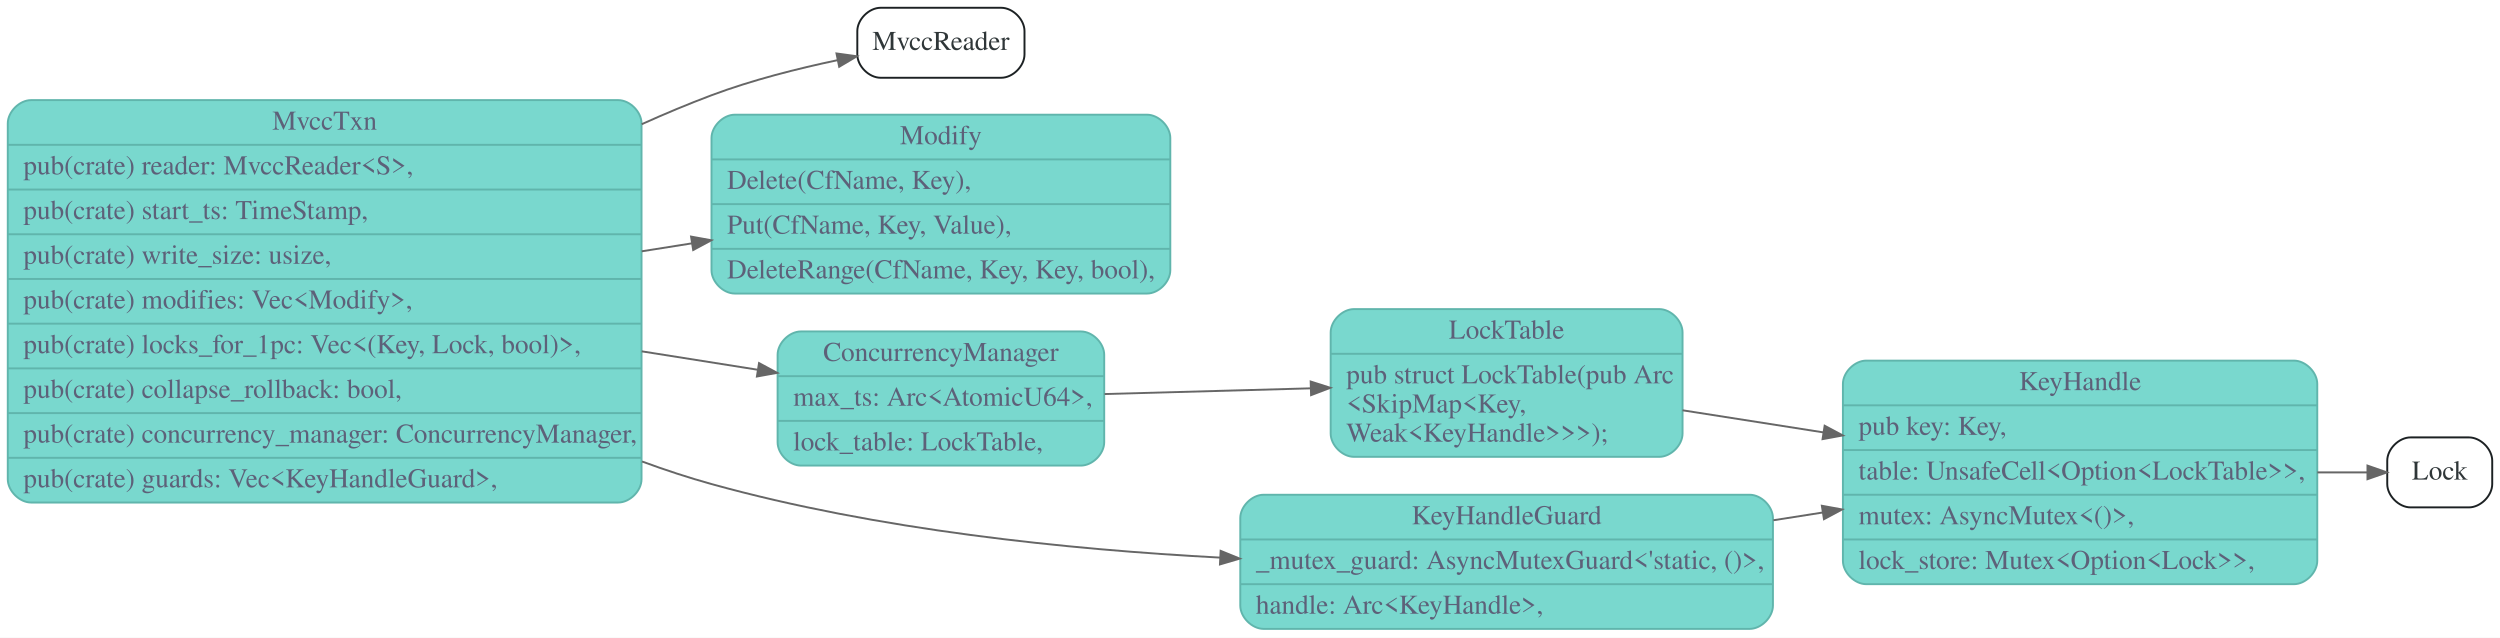
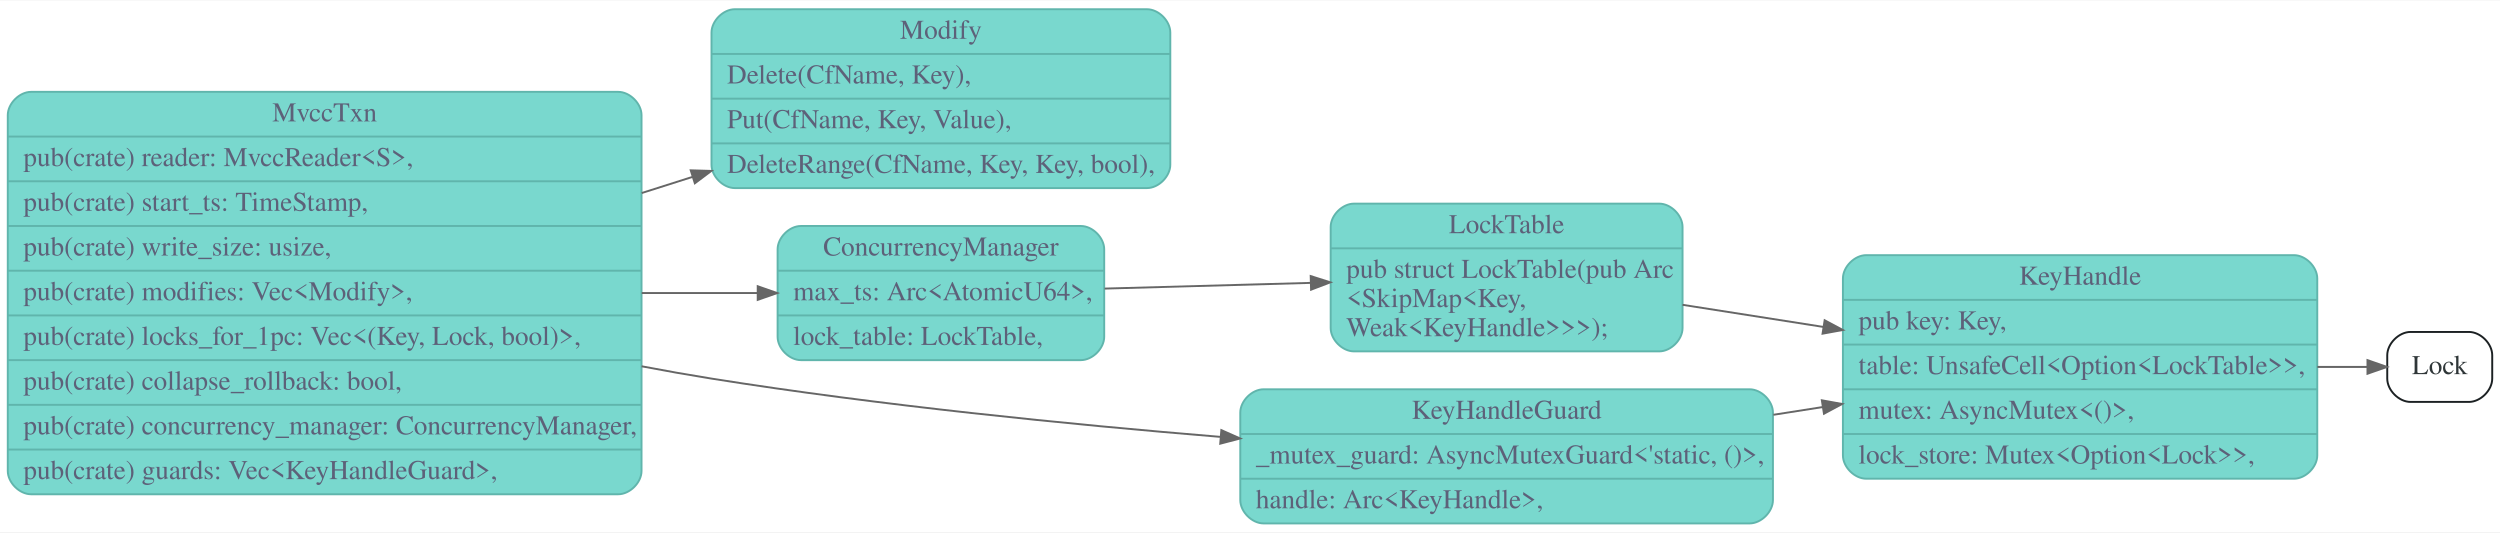
- <svg xmlns="http://www.w3.org/2000/svg" width="1286pt" height="328pt" viewBox="0.00 0.00 1286.00 328.00">
-   <g id="graph0" class="graph" transform="scale(1 1) rotate(0) translate(4 324)">
-     <polygon fill="white" stroke="transparent" points="-4,4 -4,-324 1282,-324 1282,4 -4,4" />
+ <svg xmlns="http://www.w3.org/2000/svg" width="1286pt" height="274pt" viewBox="0.00 0.00 1286.00 273.50">
+   <g id="graph0" class="graph" transform="scale(1 1) rotate(0) translate(4 269.5)">
+     <polygon fill="white" stroke="transparent" points="-4,4 -4,-269.5 1282,-269.5 1282,4 -4,4" />
    <g id="node1" class="node">
-       <path fill="#79d8ce" stroke="#60b5ac" d="M12,-65.5C12,-65.5 314,-65.5 314,-65.5 320,-65.5 326,-71.5 326,-77.5 326,-77.5 326,-260.5 326,-260.5 326,-266.5 320,-272.5 314,-272.5 314,-272.5 12,-272.5 12,-272.5 6,-272.5 0,-266.5 0,-260.5 0,-260.5 0,-77.5 0,-77.5 0,-71.5 6,-65.5 12,-65.5" />
-       <text text-anchor="middle" x="163" y="-257.3" font-family="Times,serif" font-size="14.00" fill="#5d6179">MvccTxn</text>
-       <polyline fill="none" stroke="#60b5ac" points="0,-249.5 326,-249.5 " />
-       <text text-anchor="start" x="8" y="-234.3" font-family="Times,serif" font-size="14.00" fill="#5d6179">pub(crate) reader: MvccReader&lt;S&gt;,</text>
-       <polyline fill="none" stroke="#60b5ac" points="0,-226.5 326,-226.5 " />
-       <text text-anchor="start" x="8" y="-211.3" font-family="Times,serif" font-size="14.00" fill="#5d6179">pub(crate) start_ts: TimeStamp,</text>
-       <polyline fill="none" stroke="#60b5ac" points="0,-203.5 326,-203.5 " />
-       <text text-anchor="start" x="8" y="-188.3" font-family="Times,serif" font-size="14.00" fill="#5d6179">pub(crate) write_size: usize,</text>
-       <polyline fill="none" stroke="#60b5ac" points="0,-180.5 326,-180.5 " />
-       <text text-anchor="start" x="8" y="-165.3" font-family="Times,serif" font-size="14.00" fill="#5d6179">pub(crate) modifies: Vec&lt;Modify&gt;,</text>
-       <polyline fill="none" stroke="#60b5ac" points="0,-157.5 326,-157.5 " />
-       <text text-anchor="start" x="8" y="-142.3" font-family="Times,serif" font-size="14.00" fill="#5d6179">pub(crate) locks_for_1pc: Vec&lt;(Key, Lock, bool)&gt;,</text>
-       <polyline fill="none" stroke="#60b5ac" points="0,-134.5 326,-134.5 " />
-       <text text-anchor="start" x="8" y="-119.3" font-family="Times,serif" font-size="14.00" fill="#5d6179">pub(crate) collapse_rollback: bool,</text>
-       <polyline fill="none" stroke="#60b5ac" points="0,-111.5 326,-111.5 " />
-       <text text-anchor="start" x="8" y="-96.3" font-family="Times,serif" font-size="14.00" fill="#5d6179">pub(crate) concurrency_manager: ConcurrencyManager,</text>
-       <polyline fill="none" stroke="#60b5ac" points="0,-88.5 326,-88.5 " />
-       <text text-anchor="start" x="8" y="-73.3" font-family="Times,serif" font-size="14.00" fill="#5d6179">pub(crate) guards: Vec&lt;KeyHandleGuard&gt;,</text>
+       <path fill="#79d8ce" stroke="#60b5ac" d="M12,-15.5C12,-15.5 314,-15.5 314,-15.5 320,-15.5 326,-21.5 326,-27.5 326,-27.5 326,-210.5 326,-210.5 326,-216.5 320,-222.5 314,-222.5 314,-222.5 12,-222.5 12,-222.5 6,-222.5 0,-216.5 0,-210.5 0,-210.5 0,-27.5 0,-27.5 0,-21.5 6,-15.5 12,-15.5" />
+       <text text-anchor="middle" x="163" y="-207.3" font-family="Times,serif" font-size="14.00" fill="#5d6179">MvccTxn</text>
+       <polyline fill="none" stroke="#60b5ac" points="0,-199.5 326,-199.5 " />
+       <text text-anchor="start" x="8" y="-184.3" font-family="Times,serif" font-size="14.00" fill="#5d6179">pub(crate) reader: MvccReader&lt;S&gt;,</text>
+       <polyline fill="none" stroke="#60b5ac" points="0,-176.5 326,-176.5 " />
+       <text text-anchor="start" x="8" y="-161.3" font-family="Times,serif" font-size="14.00" fill="#5d6179">pub(crate) start_ts: TimeStamp,</text>
+       <polyline fill="none" stroke="#60b5ac" points="0,-153.5 326,-153.5 " />
+       <text text-anchor="start" x="8" y="-138.3" font-family="Times,serif" font-size="14.00" fill="#5d6179">pub(crate) write_size: usize,</text>
+       <polyline fill="none" stroke="#60b5ac" points="0,-130.5 326,-130.5 " />
+       <text text-anchor="start" x="8" y="-115.3" font-family="Times,serif" font-size="14.00" fill="#5d6179">pub(crate) modifies: Vec&lt;Modify&gt;,</text>
+       <polyline fill="none" stroke="#60b5ac" points="0,-107.5 326,-107.5 " />
+       <text text-anchor="start" x="8" y="-92.3" font-family="Times,serif" font-size="14.00" fill="#5d6179">pub(crate) locks_for_1pc: Vec&lt;(Key, Lock, bool)&gt;,</text>
+       <polyline fill="none" stroke="#60b5ac" points="0,-84.5 326,-84.5 " />
+       <text text-anchor="start" x="8" y="-69.3" font-family="Times,serif" font-size="14.00" fill="#5d6179">pub(crate) collapse_rollback: bool,</text>
+       <polyline fill="none" stroke="#60b5ac" points="0,-61.5 326,-61.5 " />
+       <text text-anchor="start" x="8" y="-46.3" font-family="Times,serif" font-size="14.00" fill="#5d6179">pub(crate) concurrency_manager: ConcurrencyManager,</text>
+       <polyline fill="none" stroke="#60b5ac" points="0,-38.5 326,-38.5 " />
+       <text text-anchor="start" x="8" y="-23.3" font-family="Times,serif" font-size="14.00" fill="#5d6179">pub(crate) guards: Vec&lt;KeyHandleGuard&gt;,</text>
    </g>
    <g id="node2" class="node">
-       <path fill="none" stroke="#1c2123" d="M511,-320C511,-320 449,-320 449,-320 443,-320 437,-314 437,-308 437,-308 437,-296 437,-296 437,-290 443,-284 449,-284 449,-284 511,-284 511,-284 517,-284 523,-290 523,-296 523,-296 523,-308 523,-308 523,-314 517,-320 511,-320" />
-       <text text-anchor="middle" x="480" y="-298.3" font-family="Times,serif" font-size="14.00" fill="#2f3638">MvccReader</text>
-     </g>
-     <g id="edge1" class="edge">
-       <path fill="none" stroke="#666666" d="M326.11,-260.12C338.09,-265.51 350.14,-270.55 362,-275 382.71,-282.78 406.36,-288.75 426.95,-293.07" />
-       <polygon fill="#666666" stroke="#666666" points="426.29,-296.51 436.79,-295.06 427.68,-289.65 426.29,-296.51" />
-     </g>
-     <g id="node3" class="node">
      <path fill="#79d8ce" stroke="#60b5ac" d="M374,-173C374,-173 586,-173 586,-173 592,-173 598,-179 598,-185 598,-185 598,-253 598,-253 598,-259 592,-265 586,-265 586,-265 374,-265 374,-265 368,-265 362,-259 362,-253 362,-253 362,-185 362,-185 362,-179 368,-173 374,-173" />
      <text text-anchor="middle" x="480" y="-249.8" font-family="Times,serif" font-size="14.00" fill="#5d6179">Modify</text>
      <polyline fill="none" stroke="#60b5ac" points="362,-242 598,-242 " />
      <text text-anchor="start" x="370" y="-226.8" font-family="Times,serif" font-size="14.00" fill="#5d6179">Delete(CfName, Key),</text>
      <polyline fill="none" stroke="#60b5ac" points="362,-219 598,-219 " />
      <text text-anchor="start" x="370" y="-203.8" font-family="Times,serif" font-size="14.00" fill="#5d6179">Put(CfName, Key, Value),</text>
      <polyline fill="none" stroke="#60b5ac" points="362,-196 598,-196 " />
      <text text-anchor="start" x="370" y="-180.8" font-family="Times,serif" font-size="14.00" fill="#5d6179">DeleteRange(CfName, Key, Key, bool),</text>
    </g>
-     <g id="edge2" class="edge">
-       <path fill="none" stroke="#666666" d="M326.11,-194.73C334.78,-196.11 343.43,-197.48 351.96,-198.83" />
-       <polygon fill="#666666" stroke="#666666" points="351.48,-202.3 361.9,-200.41 352.57,-195.39 351.48,-202.3" />
+     <g id="edge1" class="edge">
+       <path fill="none" stroke="#666666" d="M326.11,-170.46C334.88,-173.25 343.62,-176.02 352.23,-178.76" />
+       <polygon fill="#666666" stroke="#666666" points="351.31,-182.14 361.9,-181.83 353.43,-175.46 351.31,-182.14" />
    </g>
-     <g id="node4" class="node">
+     <g id="node3" class="node">
      <path fill="#79d8ce" stroke="#60b5ac" d="M408,-84.5C408,-84.5 552,-84.5 552,-84.5 558,-84.5 564,-90.5 564,-96.5 564,-96.5 564,-141.5 564,-141.5 564,-147.5 558,-153.5 552,-153.5 552,-153.5 408,-153.5 408,-153.5 402,-153.5 396,-147.5 396,-141.5 396,-141.5 396,-96.5 396,-96.5 396,-90.5 402,-84.5 408,-84.5" />
      <text text-anchor="middle" x="480" y="-138.3" font-family="Times,serif" font-size="14.00" fill="#5d6179">ConcurrencyManager</text>
      <polyline fill="none" stroke="#60b5ac" points="396,-130.5 564,-130.5 " />
      <text text-anchor="start" x="404" y="-115.3" font-family="Times,serif" font-size="14.00" fill="#5d6179">max_ts: Arc&lt;AtomicU64&gt;,</text>
      <polyline fill="none" stroke="#60b5ac" points="396,-107.5 564,-107.5 " />
      <text text-anchor="start" x="404" y="-92.3" font-family="Times,serif" font-size="14.00" fill="#5d6179">lock_table: LockTable,</text>
    </g>
-     <g id="edge3" class="edge">
-       <path fill="none" stroke="#666666" d="M326.11,-143.27C346.56,-140.02 366.9,-136.79 385.76,-133.8" />
-       <polygon fill="#666666" stroke="#666666" points="386.45,-137.23 395.77,-132.21 385.35,-130.32 386.45,-137.23" />
+     <g id="edge2" class="edge">
+       <path fill="none" stroke="#666666" d="M326.11,-119C346.56,-119 366.9,-119 385.76,-119" />
+       <polygon fill="#666666" stroke="#666666" points="385.77,-122.5 395.77,-119 385.77,-115.5 385.77,-122.5" />
    </g>
-     <g id="node5" class="node">
+     <g id="node4" class="node">
      <path fill="#79d8ce" stroke="#60b5ac" d="M646,-0.5C646,-0.5 896,-0.5 896,-0.5 902,-0.5 908,-6.5 908,-12.5 908,-12.5 908,-57.5 908,-57.5 908,-63.5 902,-69.5 896,-69.5 896,-69.5 646,-69.5 646,-69.5 640,-69.5 634,-63.5 634,-57.5 634,-57.5 634,-12.5 634,-12.5 634,-6.5 640,-0.5 646,-0.5" />
      <text text-anchor="middle" x="771" y="-54.3" font-family="Times,serif" font-size="14.00" fill="#5d6179">KeyHandleGuard</text>
      <polyline fill="none" stroke="#60b5ac" points="634,-46.5 908,-46.5 " />
      <text text-anchor="start" x="642" y="-31.3" font-family="Times,serif" font-size="14.00" fill="#5d6179">_mutex_guard: AsyncMutexGuard&lt;'static, ()&gt;,</text>
      <polyline fill="none" stroke="#60b5ac" points="634,-23.5 908,-23.5 " />
      <text text-anchor="start" x="642" y="-8.3" font-family="Times,serif" font-size="14.00" fill="#5d6179">handle: Arc&lt;KeyHandle&gt;,</text>
    </g>
-     <g id="edge4" class="edge">
-       <path fill="none" stroke="#666666" d="M326.26,-86.61C338.19,-82.22 350.17,-78.28 362,-75 446.85,-51.47 544.97,-41.34 623.72,-37.16" />
-       <polygon fill="#666666" stroke="#666666" points="623.9,-40.65 633.71,-36.65 623.55,-33.66 623.9,-40.65" />
+     <g id="edge3" class="edge">
+       <path fill="none" stroke="#666666" d="M326.05,-81.33C338.18,-79.02 350.26,-76.87 362,-75 448.27,-61.24 545.6,-51.48 623.56,-45.04" />
+       <polygon fill="#666666" stroke="#666666" points="624.26,-48.5 633.94,-44.2 623.69,-41.52 624.26,-48.5" />
    </g>
-     <g id="node6" class="node">
+     <g id="node5" class="node">
      <path fill="#79d8ce" stroke="#60b5ac" d="M692.5,-89C692.5,-89 849.5,-89 849.5,-89 855.5,-89 861.5,-95 861.5,-101 861.5,-101 861.5,-153 861.5,-153 861.5,-159 855.5,-165 849.5,-165 849.5,-165 692.5,-165 692.5,-165 686.5,-165 680.5,-159 680.5,-153 680.5,-153 680.5,-101 680.5,-101 680.5,-95 686.5,-89 692.5,-89" />
      <text text-anchor="middle" x="771" y="-149.8" font-family="Times,serif" font-size="14.00" fill="#5d6179">LockTable</text>
      <polyline fill="none" stroke="#60b5ac" points="680.5,-142 861.5,-142 " />
      <text text-anchor="start" x="688.5" y="-126.8" font-family="Times,serif" font-size="14.00" fill="#5d6179">pub struct LockTable(pub Arc</text>
      <text text-anchor="start" x="688.5" y="-111.8" font-family="Times,serif" font-size="14.00" fill="#5d6179"> &lt;SkipMap&lt;Key,</text>
      <text text-anchor="start" x="688.5" y="-96.8" font-family="Times,serif" font-size="14.00" fill="#5d6179"> Weak&lt;KeyHandle&gt;&gt;&gt;);</text>
    </g>
-     <g id="edge5" class="edge">
+     <g id="edge4" class="edge">
      <path fill="none" stroke="#666666" d="M564.2,-121.3C597.29,-122.22 635.64,-123.28 670.2,-124.24" />
      <polygon fill="#666666" stroke="#666666" points="670.22,-127.74 680.32,-124.52 670.42,-120.74 670.22,-127.74" />
    </g>
-     <g id="node7" class="node">
+     <g id="node6" class="node">
      <path fill="#79d8ce" stroke="#60b5ac" d="M956,-23.5C956,-23.5 1176,-23.5 1176,-23.5 1182,-23.5 1188,-29.5 1188,-35.5 1188,-35.5 1188,-126.5 1188,-126.5 1188,-132.5 1182,-138.5 1176,-138.5 1176,-138.5 956,-138.5 956,-138.5 950,-138.5 944,-132.5 944,-126.5 944,-126.5 944,-35.5 944,-35.5 944,-29.5 950,-23.5 956,-23.5" />
      <text text-anchor="middle" x="1066" y="-123.3" font-family="Times,serif" font-size="14.00" fill="#5d6179">KeyHandle</text>
      <polyline fill="none" stroke="#60b5ac" points="944,-115.5 1188,-115.5 " />
      <text text-anchor="start" x="952" y="-100.3" font-family="Times,serif" font-size="14.00" fill="#5d6179">pub key: Key,</text>
      <polyline fill="none" stroke="#60b5ac" points="944,-92.5 1188,-92.5 " />
      <text text-anchor="start" x="952" y="-77.3" font-family="Times,serif" font-size="14.00" fill="#5d6179">table: UnsafeCell&lt;Option&lt;LockTable&gt;&gt;,</text>
      <polyline fill="none" stroke="#60b5ac" points="944,-69.5 1188,-69.5 " />
      <text text-anchor="start" x="952" y="-54.3" font-family="Times,serif" font-size="14.00" fill="#5d6179">mutex: AsyncMutex&lt;()&gt;,</text>
      <polyline fill="none" stroke="#60b5ac" points="944,-46.5 1188,-46.5 " />
      <text text-anchor="start" x="952" y="-31.3" font-family="Times,serif" font-size="14.00" fill="#5d6179">lock_store: Mutex&lt;Option&lt;Lock&gt;&gt;,</text>
    </g>
-     <g id="edge8" class="edge">
+     <g id="edge7" class="edge">
      <path fill="none" stroke="#666666" d="M908.21,-56.38C916.69,-57.72 925.22,-59.06 933.69,-60.38" />
      <polygon fill="#666666" stroke="#666666" points="933.16,-63.84 943.58,-61.94 934.25,-56.93 933.16,-63.84" />
    </g>
-     <g id="edge7" class="edge">
+     <g id="edge6" class="edge">
      <path fill="none" stroke="#666666" d="M861.5,-112.95C884.35,-109.36 909.4,-105.43 933.87,-101.59" />
      <polygon fill="#666666" stroke="#666666" points="934.6,-105.01 943.94,-100.01 933.52,-98.1 934.6,-105.01" />
    </g>
-     <g id="node8" class="node">
+     <g id="node7" class="node">
      <path fill="none" stroke="#1c2123" d="M1266,-99C1266,-99 1236,-99 1236,-99 1230,-99 1224,-93 1224,-87 1224,-87 1224,-75 1224,-75 1224,-69 1230,-63 1236,-63 1236,-63 1266,-63 1266,-63 1272,-63 1278,-69 1278,-75 1278,-75 1278,-87 1278,-87 1278,-93 1272,-99 1266,-99" />
      <text text-anchor="middle" x="1251" y="-77.3" font-family="Times,serif" font-size="14.00" fill="#2f3638">Lock</text>
    </g>
-     <g id="edge6" class="edge">
+     <g id="edge5" class="edge">
      <path fill="none" stroke="#666666" d="M1188.04,-81C1197.18,-81 1205.88,-81 1213.72,-81" />
      <polygon fill="#666666" stroke="#666666" points="1213.83,-84.5 1223.83,-81 1213.83,-77.5 1213.83,-84.5" />
    </g>
  </g>
</svg>
